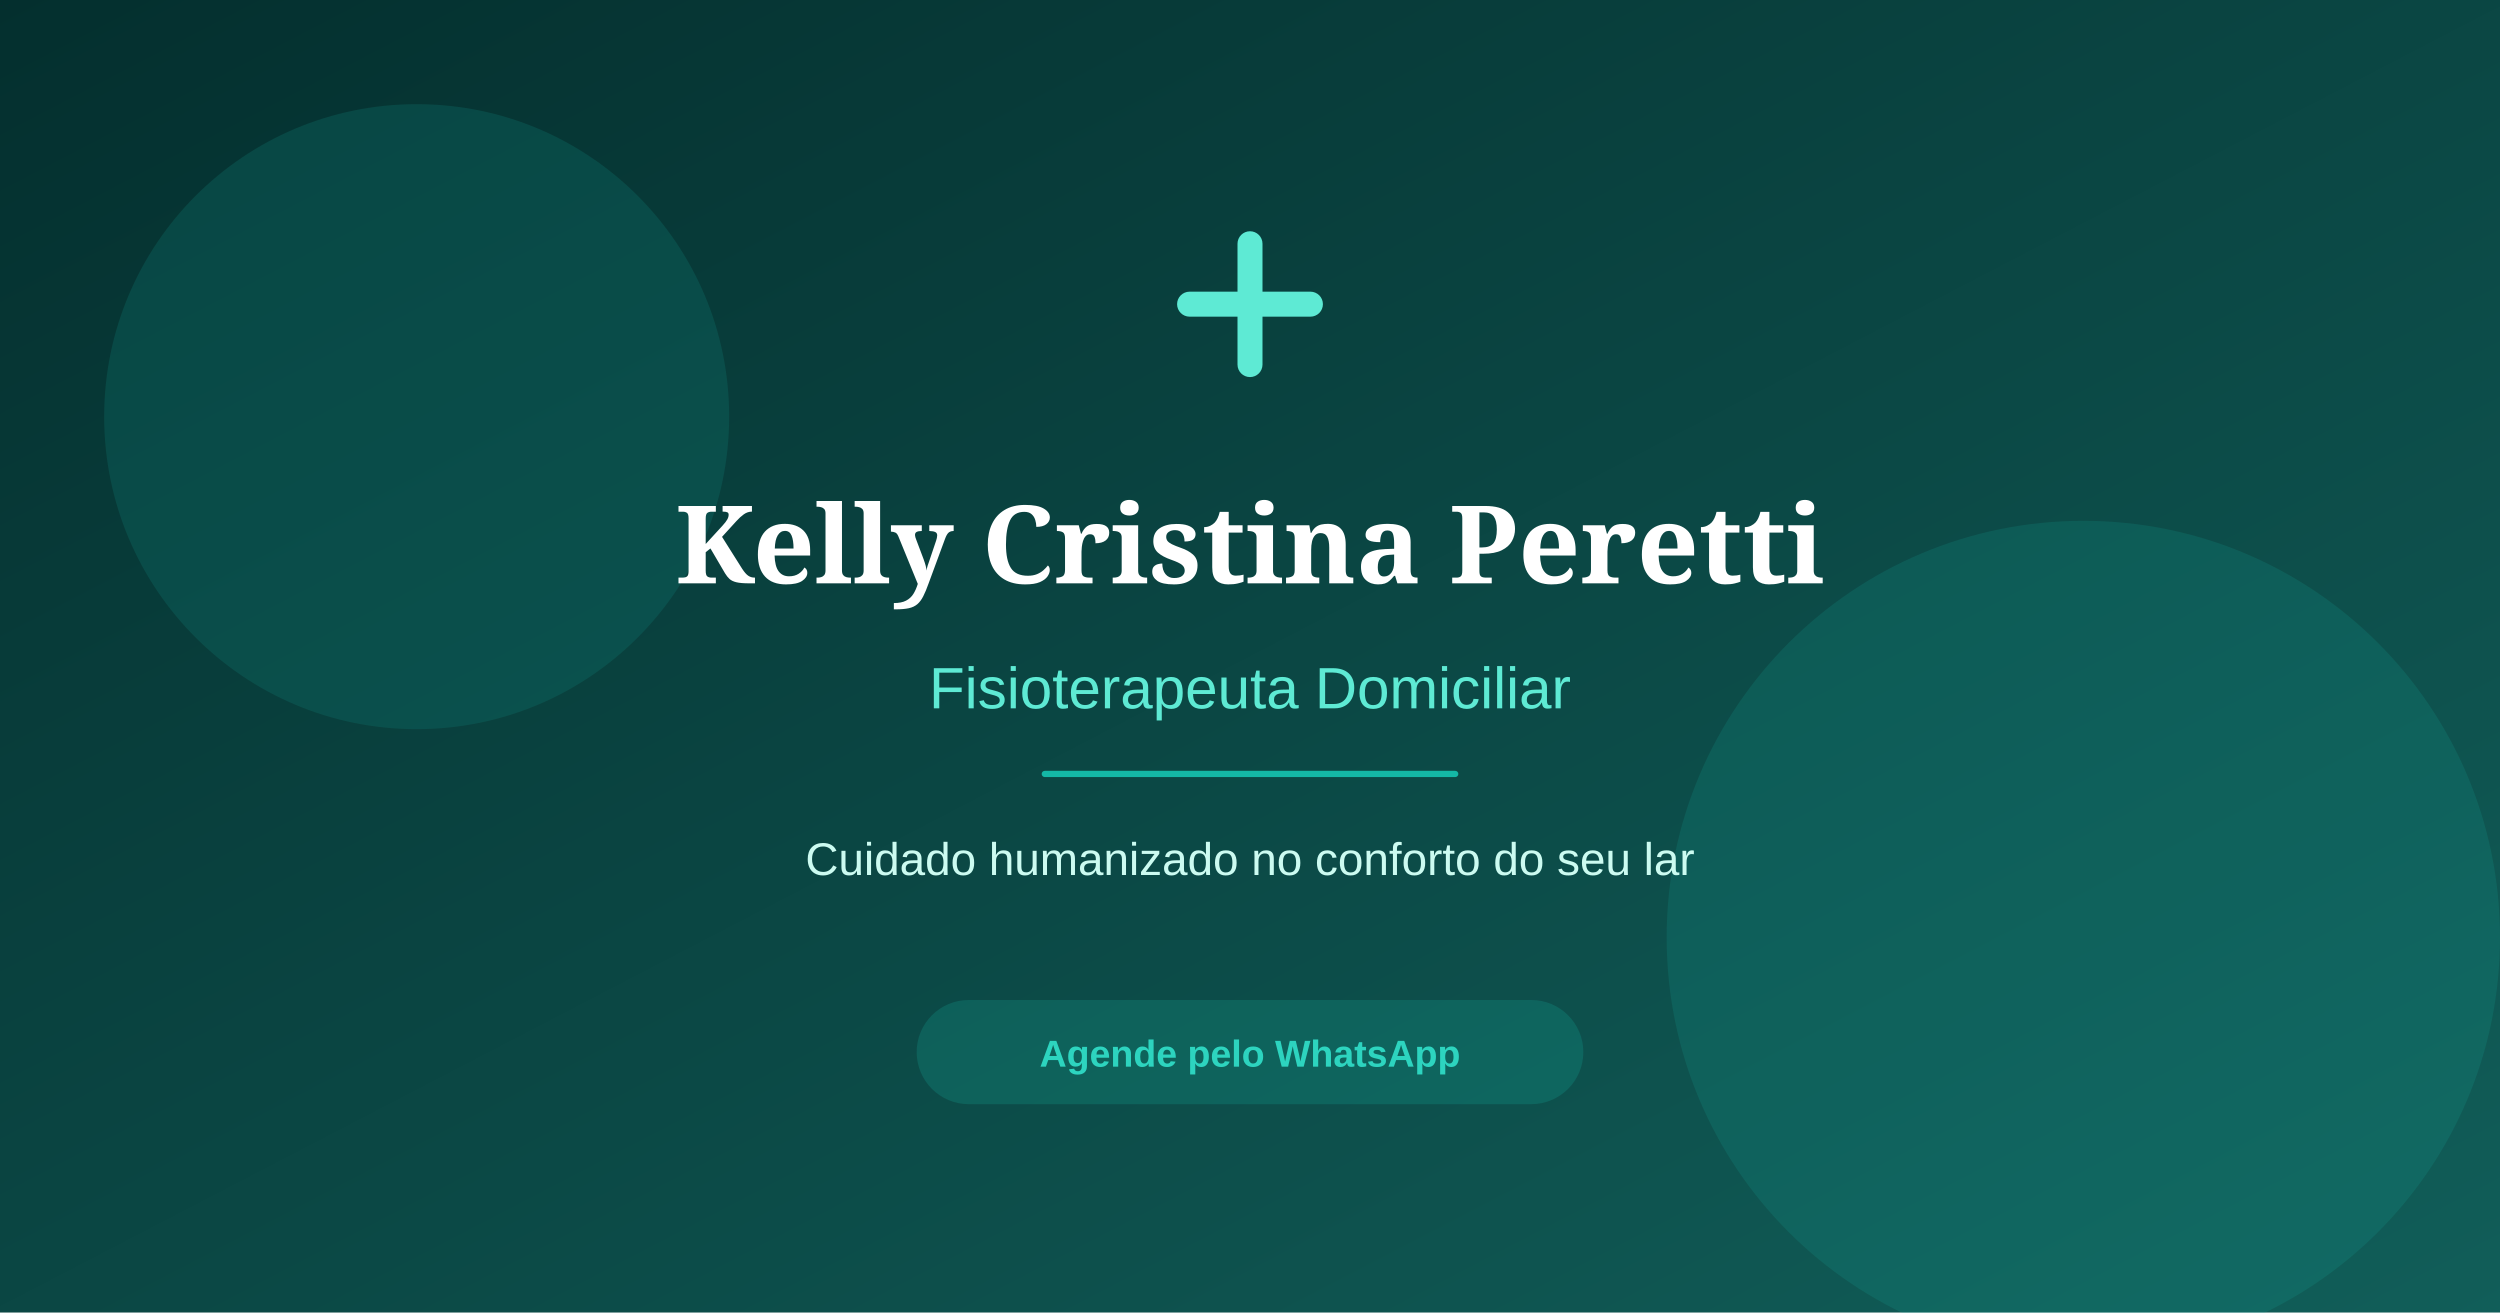
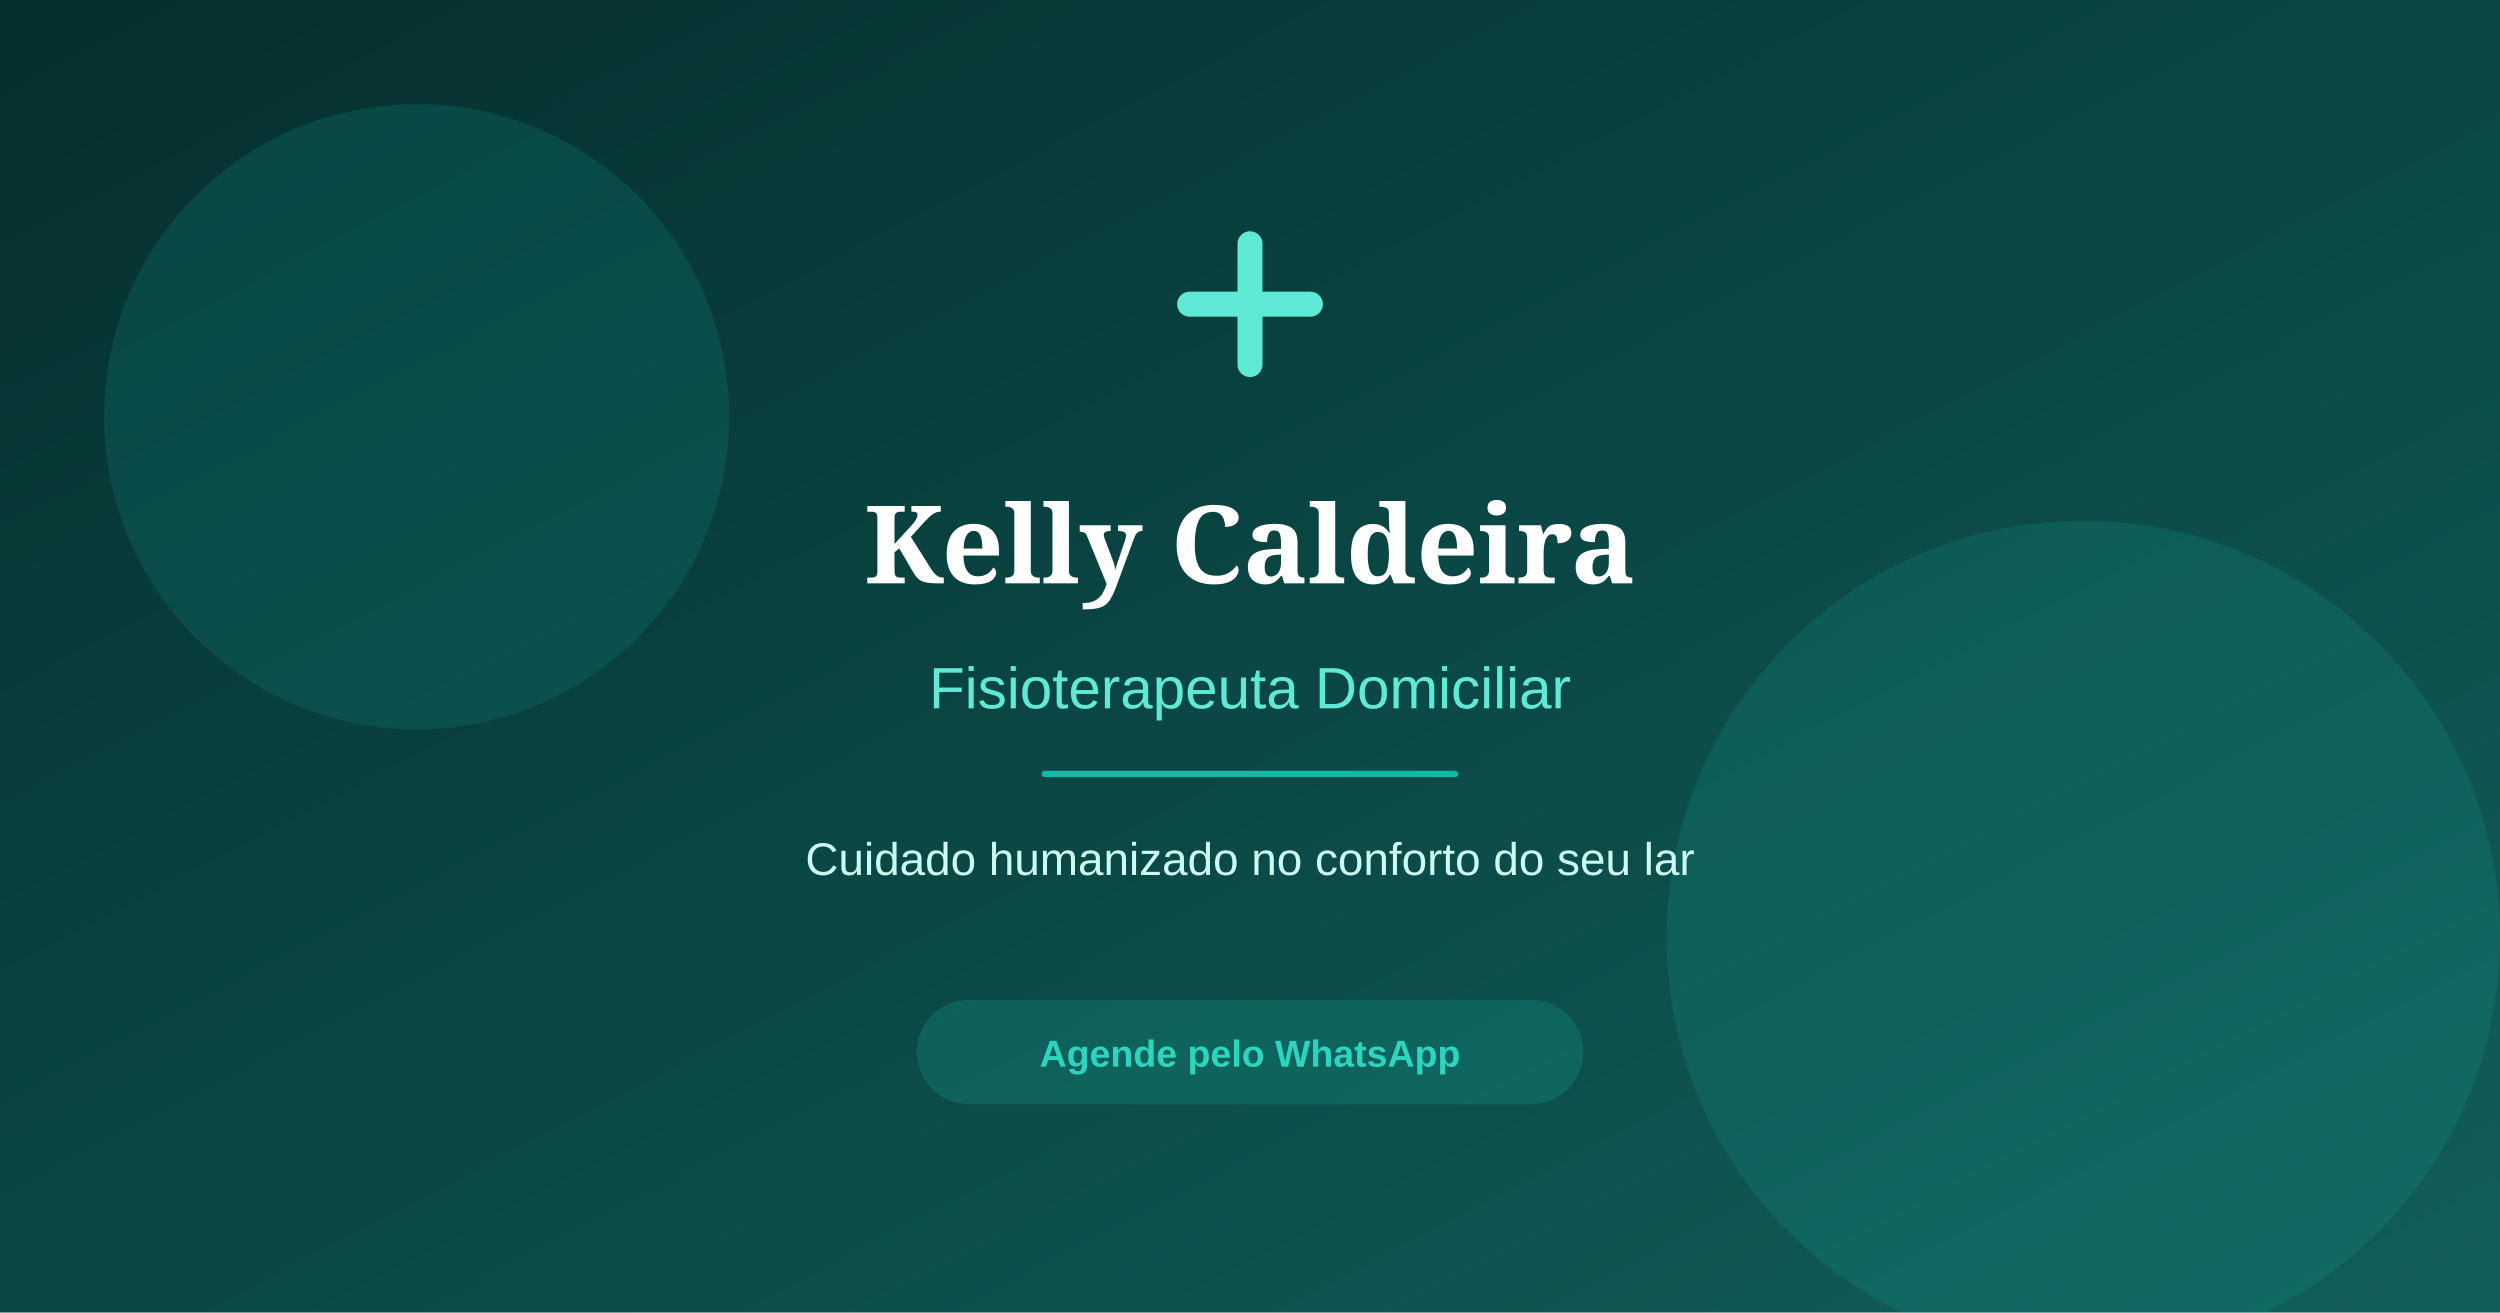
<svg xmlns="http://www.w3.org/2000/svg" width="1200" height="630" viewBox="0 0 1200 630">
  <defs>
    <linearGradient id="bg" x1="0%" y1="0%" x2="100%" y2="100%">
      <stop offset="0%" style="stop-color:#042f2e" />
      <stop offset="100%" style="stop-color:#115e59" />
    </linearGradient>
  </defs>
  <rect width="1200" height="630" fill="url(#bg)" />
  <circle cx="200" cy="200" r="150" fill="#0f766e" opacity="0.3" />
  <circle cx="1000" cy="450" r="200" fill="#14b8a6" opacity="0.15" />
  <rect x="565" y="140" width="70" height="12" rx="6" fill="#5eead4" />
  <rect x="594" y="111" width="12" height="70" rx="6" fill="#5eead4" />
-   <text x="600" y="280" text-anchor="middle" font-family="Georgia, serif" font-size="52" font-weight="bold" fill="white">Kelly Cristina Peretti</text>
+   <text x="600" y="280" text-anchor="middle" font-family="Georgia, serif" font-size="52" font-weight="bold" fill="white">Kelly Caldeira</text>
  <text x="600" y="340" text-anchor="middle" font-family="Arial, sans-serif" font-size="28" fill="#5eead4">Fisioterapeuta Domiciliar</text>
  <rect x="500" y="370" width="200" height="3" rx="1.5" fill="#14b8a6" />
  <text x="600" y="420" text-anchor="middle" font-family="Arial, sans-serif" font-size="22" fill="#ccfbf1">Cuidado humanizado no conforto do seu lar</text>
  <rect x="440" y="480" width="320" height="50" rx="25" fill="#14b8a6" opacity="0.2" />
  <text x="600" y="512" text-anchor="middle" font-family="Arial, sans-serif" font-size="18" font-weight="bold" fill="#2dd4bf">Agende pelo WhatsApp</text>
</svg>
